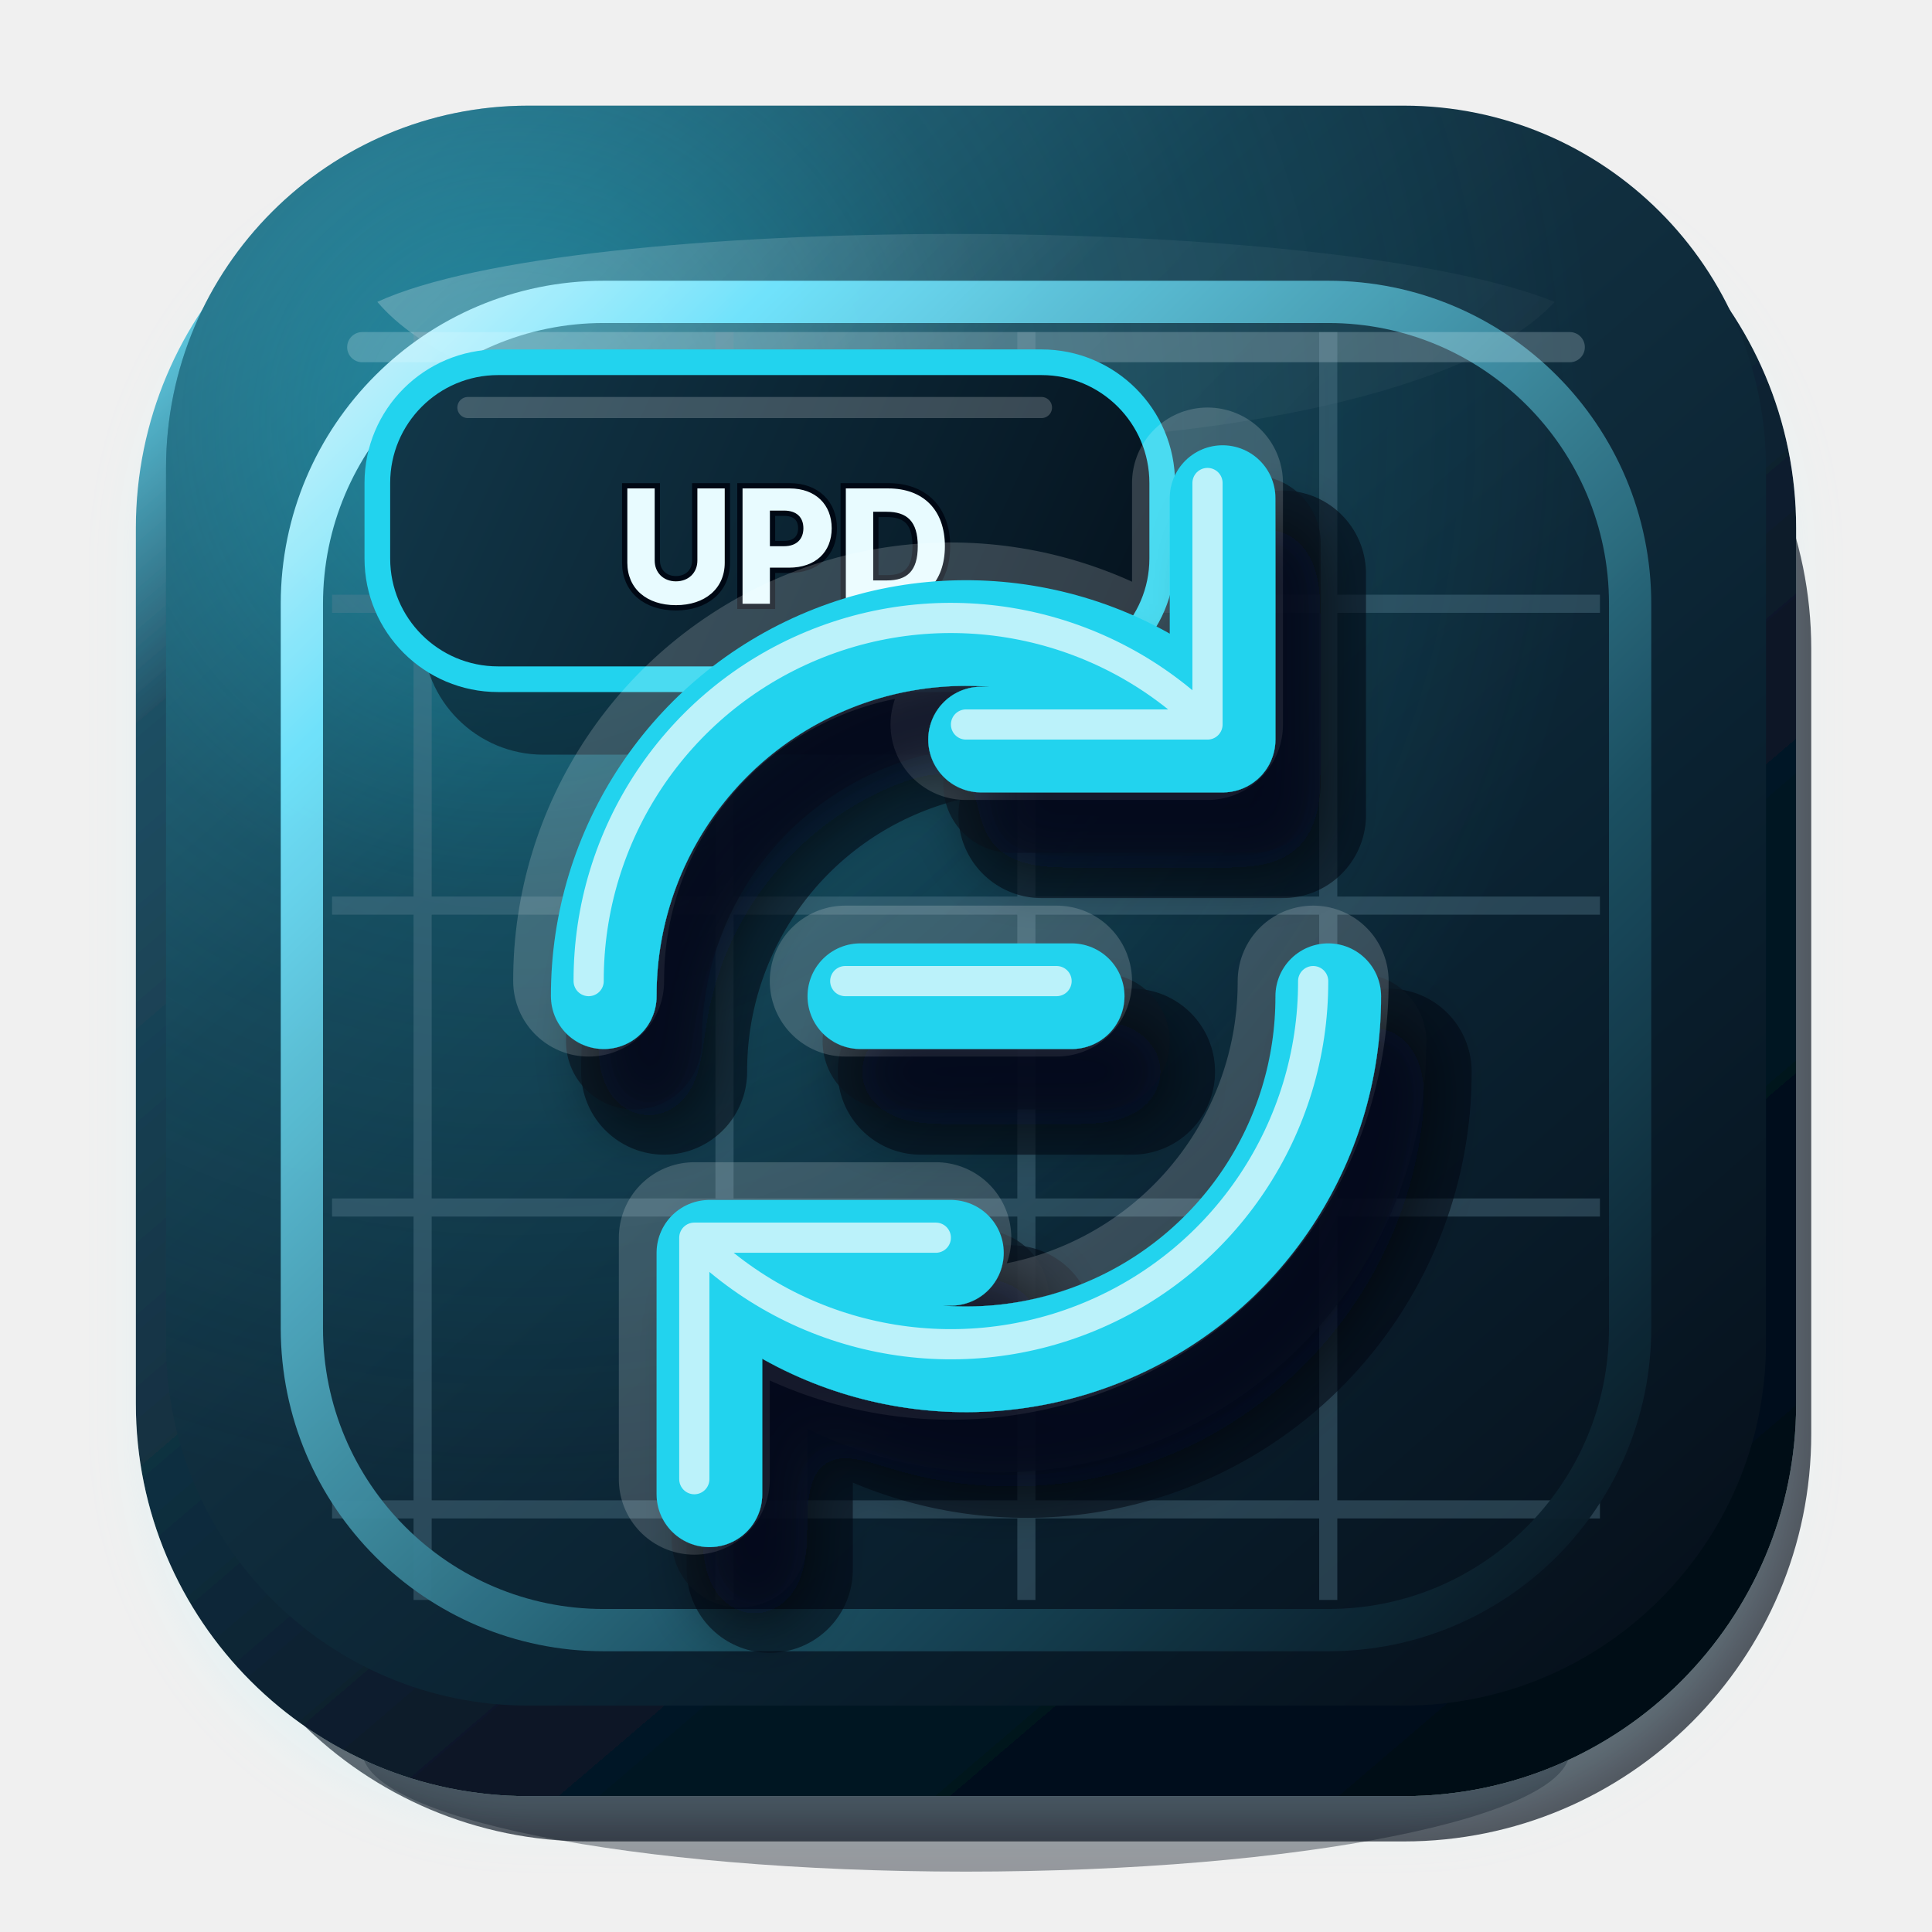
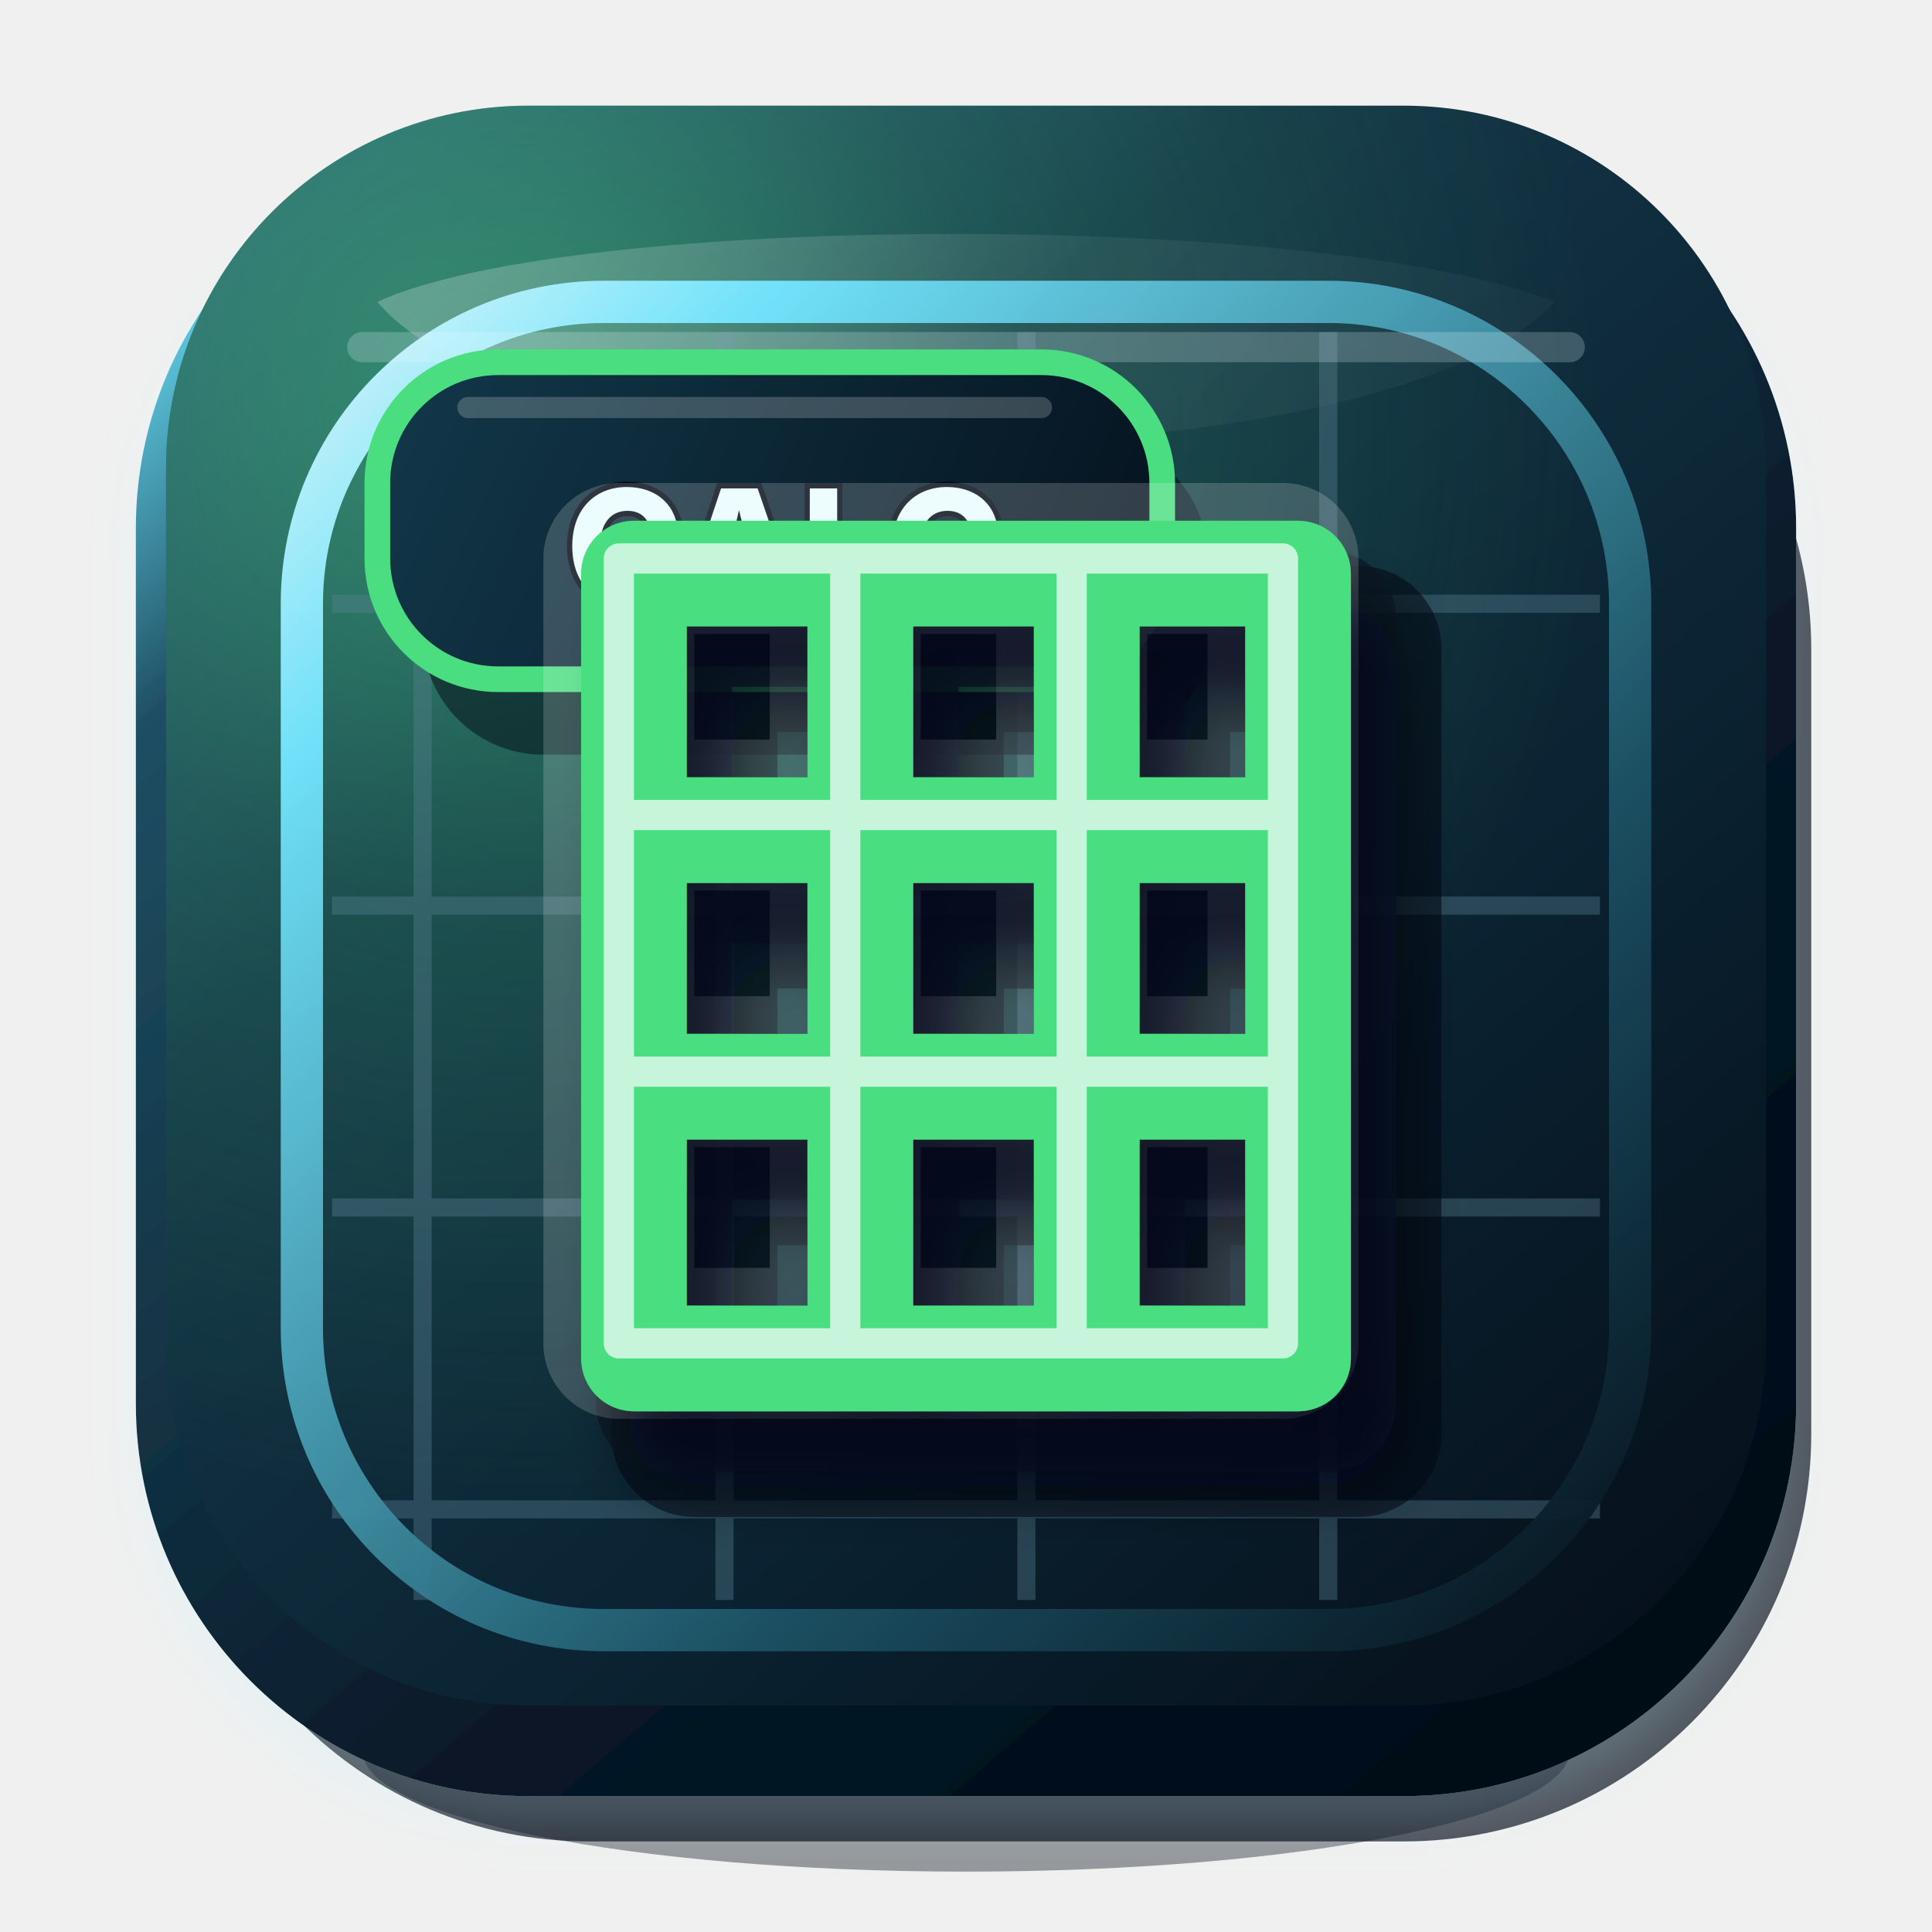
<svg xmlns="http://www.w3.org/2000/svg" width="128" height="128" viewBox="0 0 128 128">
  <defs>
    <linearGradient id="edge" x1="18" y1="10" x2="112" y2="120" gradientUnits="userSpaceOnUse">
      <stop offset="0" stop-color="#6ee7ff" />
      <stop offset="0.16" stop-color="#1f4f63" />
      <stop offset="0.62" stop-color="#071827" />
      <stop offset="1" stop-color="#020814" />
    </linearGradient>
    <linearGradient id="face" x1="22" y1="13" x2="108" y2="111" gradientUnits="userSpaceOnUse">
      <stop offset="0" stop-color="#2b5b6f" />
      <stop offset="0.28" stop-color="#143647" />
      <stop offset="0.68" stop-color="#0a2130" />
      <stop offset="1" stop-color="#06101b" />
    </linearGradient>
    <linearGradient id="badge" x1="26" y1="24" x2="78" y2="48" gradientUnits="userSpaceOnUse">
      <stop offset="0" stop-color="#12384a" />
      <stop offset="1" stop-color="#04101b" />
    </linearGradient>
    <linearGradient id="rim" x1="20" y1="18" x2="108" y2="108" gradientUnits="userSpaceOnUse">
      <stop offset="0" stop-color="#e8fbff" />
      <stop offset="0.18" stop-color="#72e6ff" />
      <stop offset="0.68" stop-color="#1c5264" />
      <stop offset="1" stop-color="#06111d" />
    </linearGradient>
    <radialGradient id="glow" cx="34" cy="28" r="72" gradientUnits="userSpaceOnUse">
-       <stop offset="0" stop-color="#22d3ee" stop-opacity="0.46" />
-       <stop offset="0.45" stop-color="#22d3ee" stop-opacity="0.16" />
-       <stop offset="1" stop-color="#22d3ee" stop-opacity="0" />
+       <stop offset="0" stop-color="#4ade80" stop-opacity="0.46" />
+       <stop offset="0.45" stop-color="#4ade80" stop-opacity="0.16" />
+       <stop offset="1" stop-color="#4ade80" stop-opacity="0" />
    </radialGradient>
    <linearGradient id="shine" x1="24" y1="16" x2="86" y2="74" gradientUnits="userSpaceOnUse">
      <stop offset="0" stop-color="#ffffff" stop-opacity="0.36" />
      <stop offset="0.42" stop-color="#ffffff" stop-opacity="0.08" />
      <stop offset="1" stop-color="#ffffff" stop-opacity="0" />
    </linearGradient>
    <filter id="plateShadow" x="-28%" y="-26%" width="156%" height="166%">
      <feDropShadow dx="0" dy="15" stdDeviation="9" flood-color="#000814" flood-opacity="0.48" />
      <feDropShadow dx="0" dy="2" stdDeviation="1.5" flood-color="#b7f5ff" flood-opacity="0.18" />
    </filter>
    <filter id="glyphLift" x="-28%" y="-28%" width="156%" height="156%">
      <feDropShadow dx="3" dy="5" stdDeviation="2" flood-color="#000814" flood-opacity="0.62" />
    </filter>
  </defs>
  <ellipse cx="64" cy="116" rx="40" ry="8" fill="#000814" opacity="0.38" />
  <rect x="12" y="16" width="108" height="106" rx="27" fill="#020814" opacity="0.68" />
  <rect x="9" y="9" width="110" height="110" rx="26" fill="url(#edge)" filter="url(#plateShadow)" />
  <rect x="11" y="7" width="106" height="106" rx="24" fill="url(#face)" />
  <rect x="11" y="7" width="106" height="106" rx="24" fill="url(#glow)" />
  <path d="M25 20c13-6 63-6 78 0c-11 12-67 13-78 0z" fill="url(#shine)" opacity="0.72" />
  <path d="M28 22v84M48 22v84M68 22v84M88 22v84M22 40h84M22 60h84M22 80h84M22 100h84" fill="none" stroke="#5a8294" stroke-width="1.2" opacity="0.38" />
  <rect x="20" y="20" width="88" height="88" rx="20" fill="none" stroke="url(#rim)" stroke-width="2.8" opacity="0.96" />
  <path d="M24 23h80" fill="none" stroke="#e8fbff" stroke-width="2" stroke-linecap="round" opacity="0.22" />
  <rect x="28" y="29" width="52" height="21" rx="8" fill="#020814" opacity="0.5" />
-   <rect x="25" y="24" width="52" height="21" rx="8" fill="url(#badge)" stroke="#22d3ee" stroke-width="1.7" />
+   <rect x="25" y="24" width="52" height="21" rx="8" fill="url(#badge)" stroke="#4ade80" stroke-width="1.7" />
  <path d="M31 27h38" fill="none" stroke="#ffffff" stroke-width="1.4" stroke-linecap="round" opacity="0.2" />
-   <text x="52" y="40" text-anchor="middle" font-family="Cantarell, Inter, Arial, sans-serif" font-size="10.5" font-weight="800" fill="#e8fbff" stroke="#000814" stroke-width="0.7" paint-order="stroke">UPD</text>
-   <path d="M40 66a24 24 0 0 1 41-17M81 49h-16M81 49v-16M88 66a24 24 0 0 1-41 17M47 83h16M47 83v16M57 66h14" fill="none" stroke="#020814" stroke-width="11" stroke-linecap="round" stroke-linejoin="round" opacity="0.58" transform="translate(4 5)" />
-   <path d="M40 66a24 24 0 0 1 41-17M81 49h-16M81 49v-16M88 66a24 24 0 0 1-41 17M47 83h16M47 83v16M57 66h14" fill="none" stroke="#0b1724" stroke-width="9" stroke-linecap="round" stroke-linejoin="round" opacity="0.72" transform="translate(2 3)" />
-   <path d="M40 66a24 24 0 0 1 41-17M81 49h-16M81 49v-16M88 66a24 24 0 0 1-41 17M47 83h16M47 83v16M57 66h14" fill="none" stroke="#ffffff" stroke-width="10" stroke-linecap="round" stroke-linejoin="round" opacity="0.18" transform="translate(-1 -1)" />
-   <path d="M40 66a24 24 0 0 1 41-17M81 49h-16M81 49v-16M88 66a24 24 0 0 1-41 17M47 83h16M47 83v16M57 66h14" fill="none" stroke="#22d3ee" stroke-width="7" stroke-linecap="round" stroke-linejoin="round" filter="url(#glyphLift)" />
-   <path d="M40 66a24 24 0 0 1 41-17M81 49h-16M81 49v-16M88 66a24 24 0 0 1-41 17M47 83h16M47 83v16M57 66h14" fill="none" stroke="#f7fdff" stroke-width="2" stroke-linecap="round" stroke-linejoin="round" opacity="0.72" transform="translate(-1 -1)" />
+   <text x="52" y="40" text-anchor="middle" font-family="Cantarell, Inter, Arial, sans-serif" font-size="10.5" font-weight="800" fill="#e8fbff" stroke="#000814" stroke-width="0.7" paint-order="stroke">CALC</text>
+   <path d="M42 38h44v52H42zM42 55h44M42 72h44M57 38v52M72 38v52" fill="none" stroke="#020814" stroke-width="11" stroke-linecap="round" stroke-linejoin="round" opacity="0.58" transform="translate(4 5)" />
+   <path d="M42 38h44v52H42zM42 55h44M42 72h44M57 38v52M72 38v52" fill="none" stroke="#0b1724" stroke-width="9" stroke-linecap="round" stroke-linejoin="round" opacity="0.72" transform="translate(2 3)" />
+   <path d="M42 38h44v52H42zM42 55h44M42 72h44M57 38v52M72 38v52" fill="none" stroke="#ffffff" stroke-width="10" stroke-linecap="round" stroke-linejoin="round" opacity="0.18" transform="translate(-1 -1)" />
+   <path d="M42 38h44v52H42zM42 55h44M42 72h44M57 38v52M72 38v52" fill="none" stroke="#4ade80" stroke-width="7" stroke-linecap="round" stroke-linejoin="round" filter="url(#glyphLift)" />
+   <path d="M42 38h44v52H42zM42 55h44M42 72h44M57 38v52M72 38v52" fill="none" stroke="#f7fdff" stroke-width="2" stroke-linecap="round" stroke-linejoin="round" opacity="0.72" transform="translate(-1 -1)" />
</svg>
